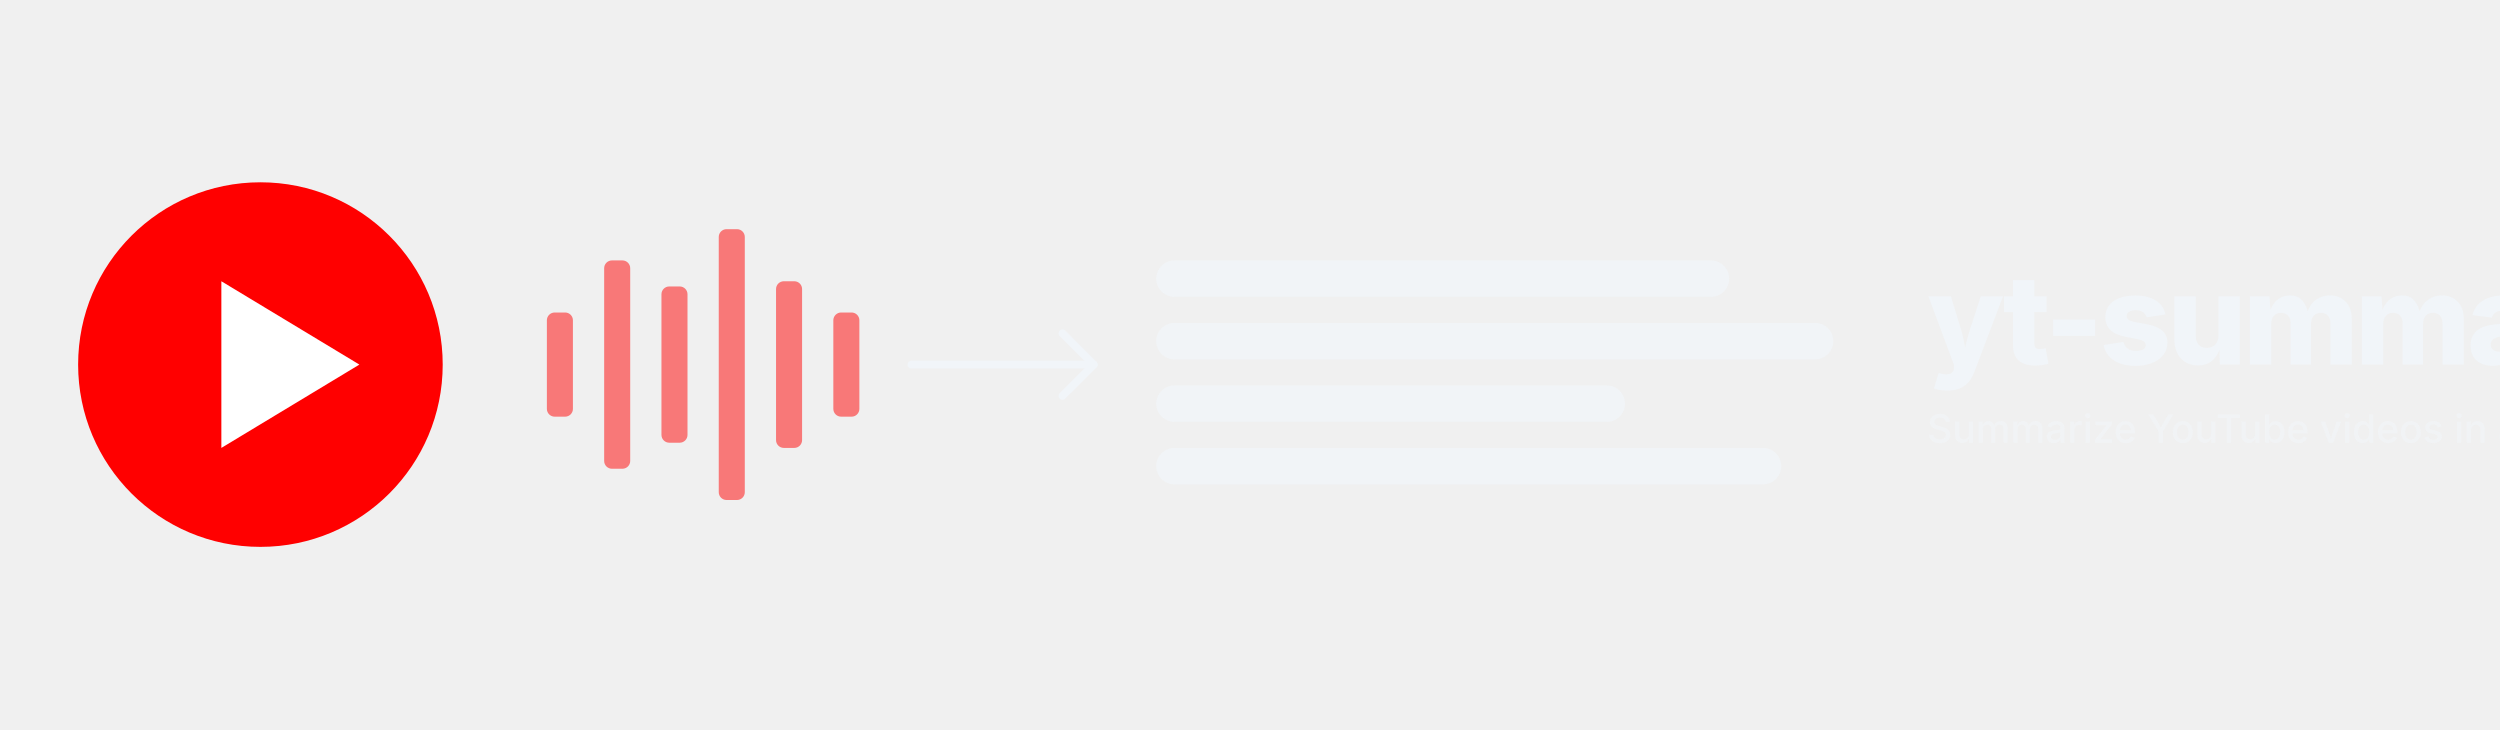
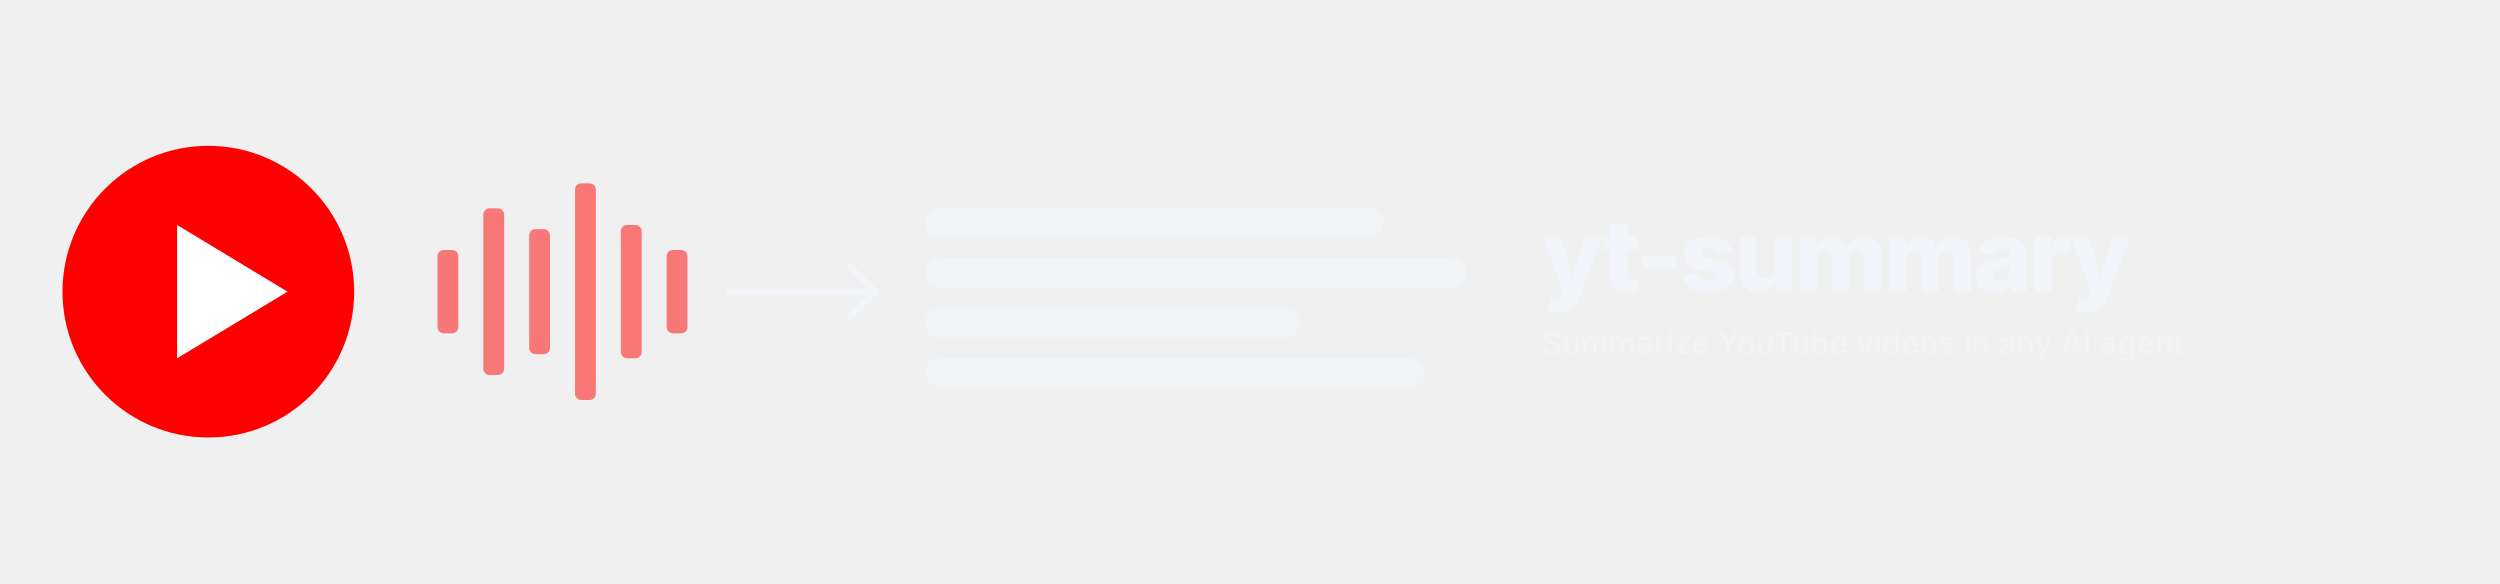
- <svg xmlns="http://www.w3.org/2000/svg" viewBox="0 0 960 280" role="img" aria-label="yt-summary — summarize YouTube videos in any AI agent">
+ <svg xmlns="http://www.w3.org/2000/svg" viewBox="0 0 1200 280" role="img" aria-label="yt-summary — summarize YouTube videos in any AI agent">
  <circle cx="100" cy="140" r="70" fill="#FF0000" />
  <path d="M 85 108 L 85 172 L 138 140 Z" fill="#FFFFFF" />
  <g fill="#FF0000" fill-opacity="0.5">
    <rect x="210" y="120" width="10" height="40" rx="3" />
    <rect x="232" y="100" width="10" height="80" rx="3" />
    <rect x="254" y="110" width="10" height="60" rx="3" />
    <rect x="276" y="88" width="10" height="104" rx="3" />
    <rect x="298" y="108" width="10" height="64" rx="3" />
    <rect x="320" y="120" width="10" height="40" rx="3" />
  </g>
  <g stroke="#F1F5F9" stroke-width="3" fill="none" stroke-linecap="round" stroke-linejoin="round">
    <line x1="350" y1="140" x2="420" y2="140" />
    <polyline points="408,128 420,140 408,152" />
  </g>
  <g fill="#F1F5F9" fill-opacity="0.8">
    <rect x="444" y="100" width="220" height="14" rx="7" />
    <rect x="444" y="124" width="260" height="14" rx="7" />
    <rect x="444" y="148" width="180" height="14" rx="7" />
    <rect x="444" y="172" width="240" height="14" rx="7" />
  </g>
  <text x="740" y="140" font-family="Inter, -apple-system, BlinkMacSystemFont, system-ui, sans-serif" font-weight="800" font-size="48" fill="#F1F5F9" letter-spacing="-1.5">yt-summary</text>
  <text x="740" y="170" font-family="Inter, -apple-system, BlinkMacSystemFont, system-ui, sans-serif" font-weight="500" font-size="15" fill="#F1F5F9" fill-opacity="0.6">Summarize YouTube videos in any AI agent.</text>
</svg>
